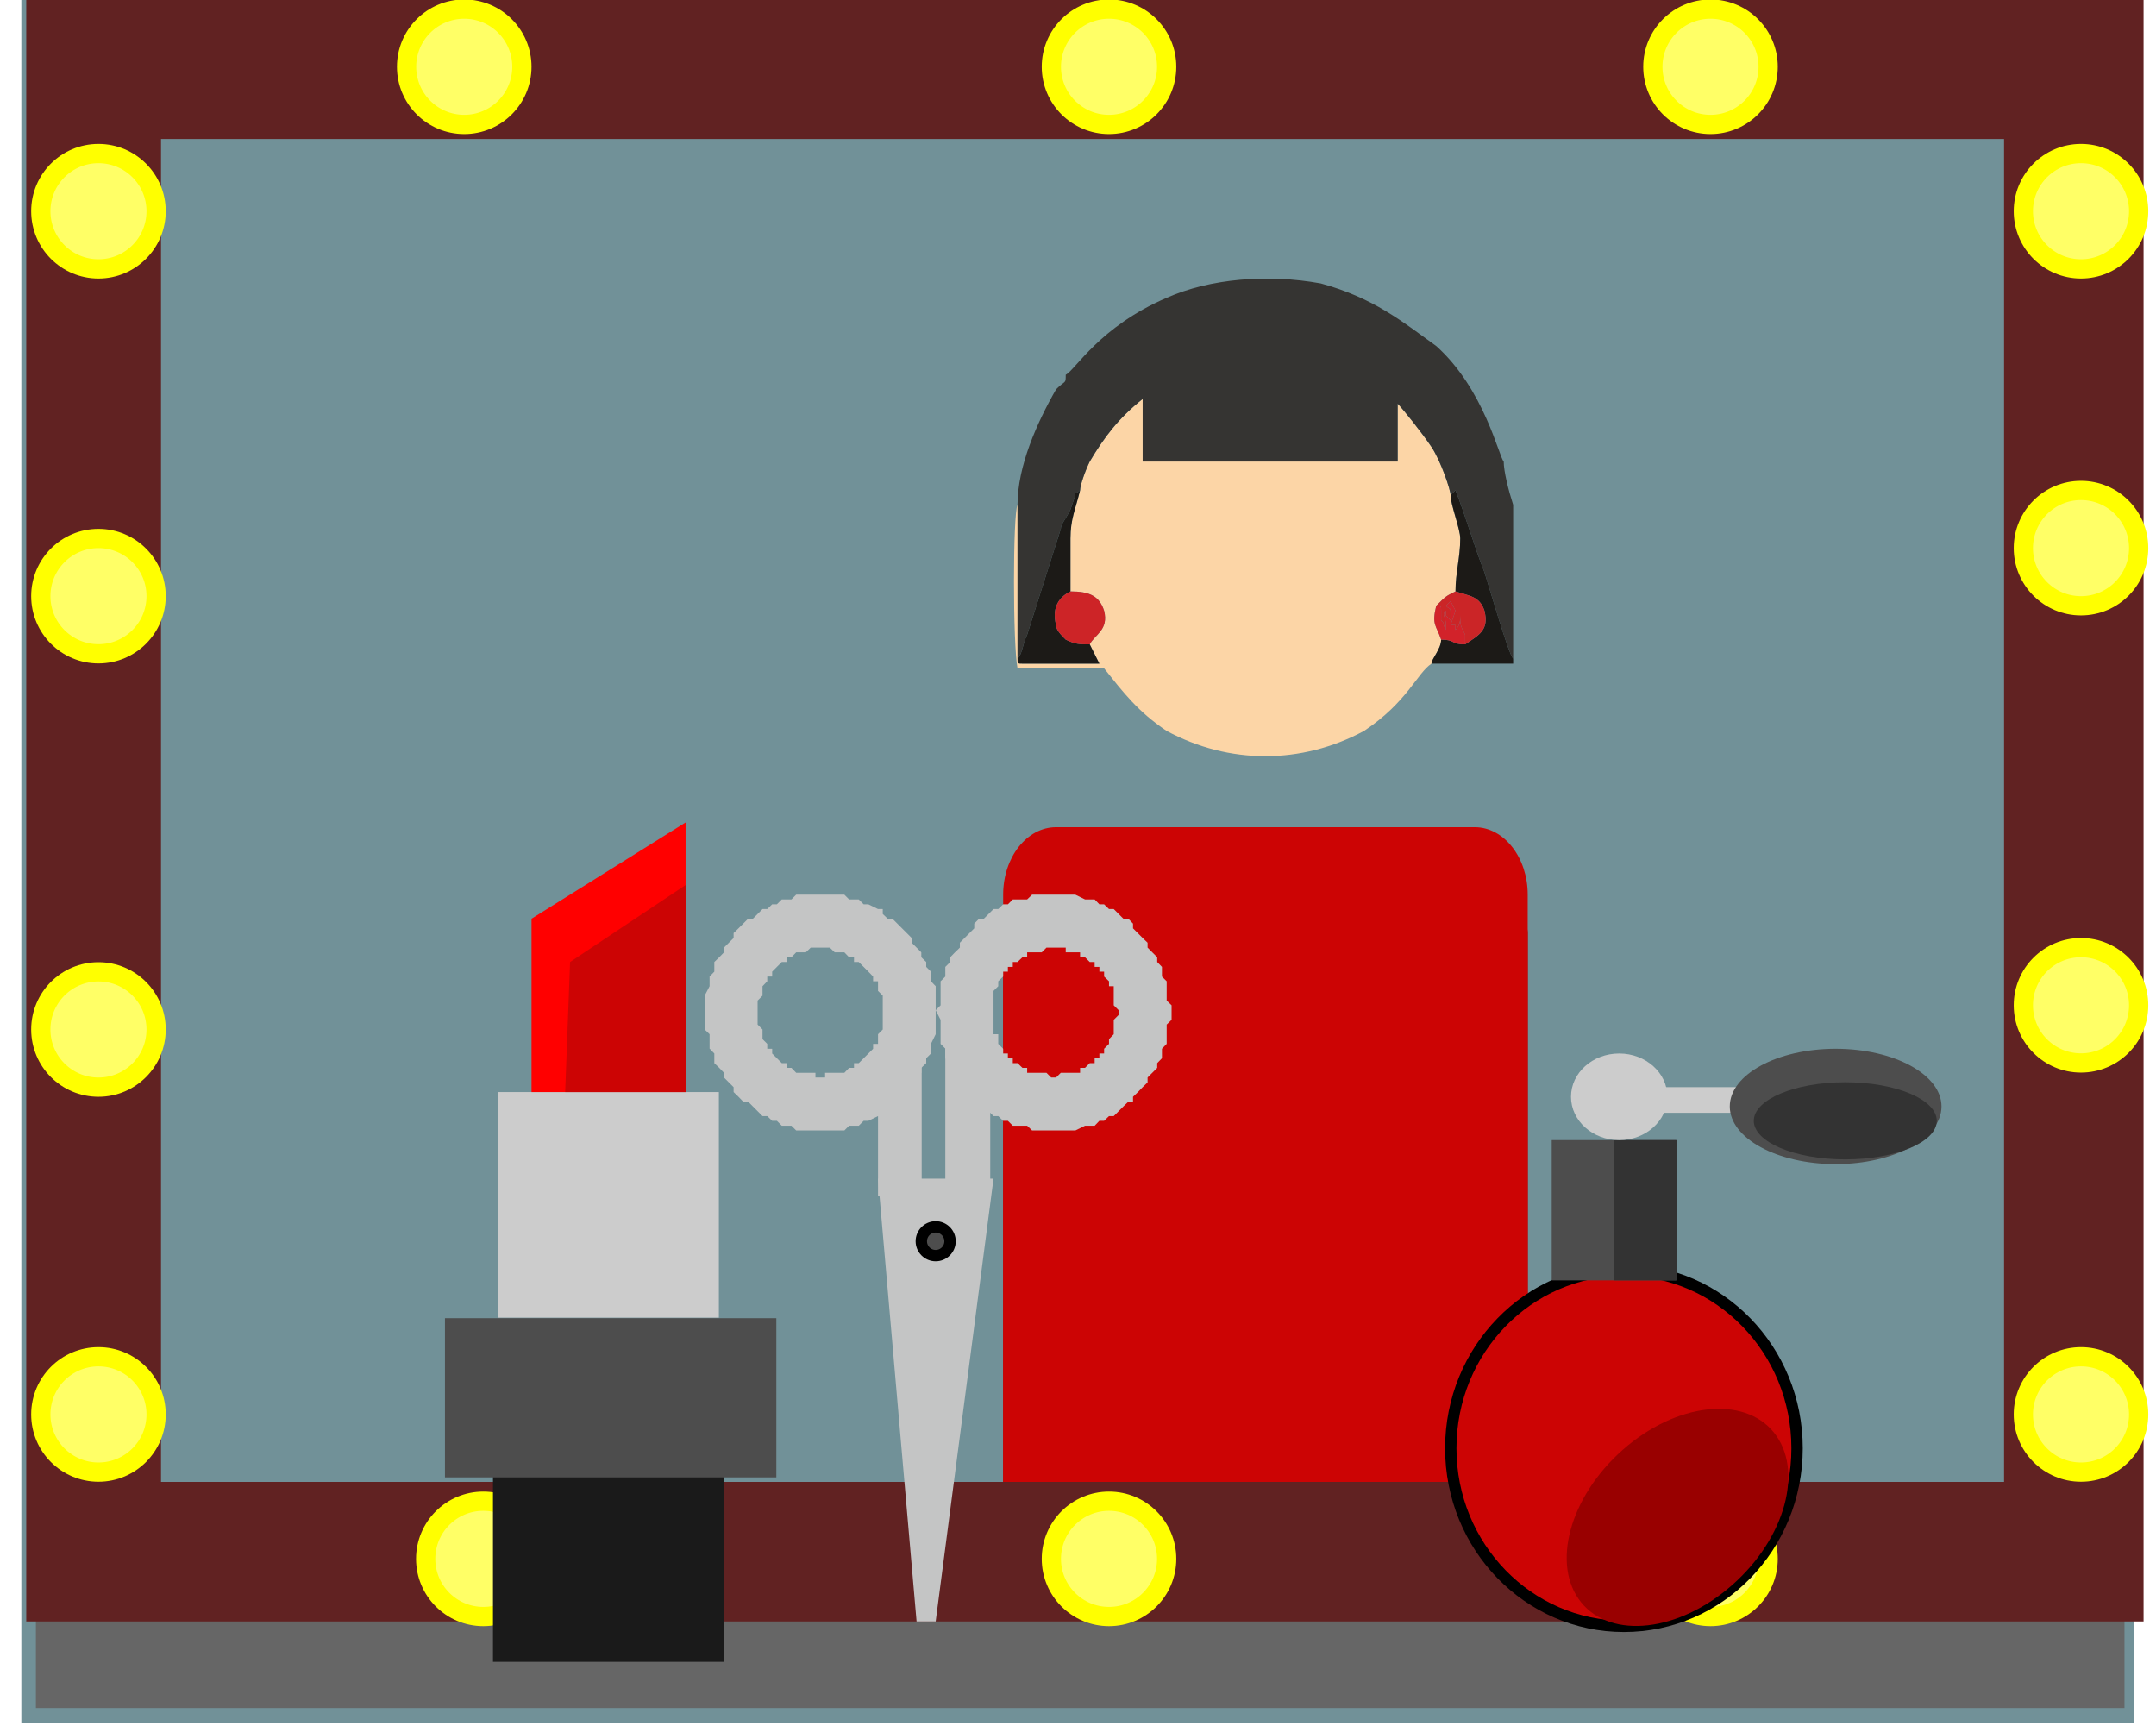
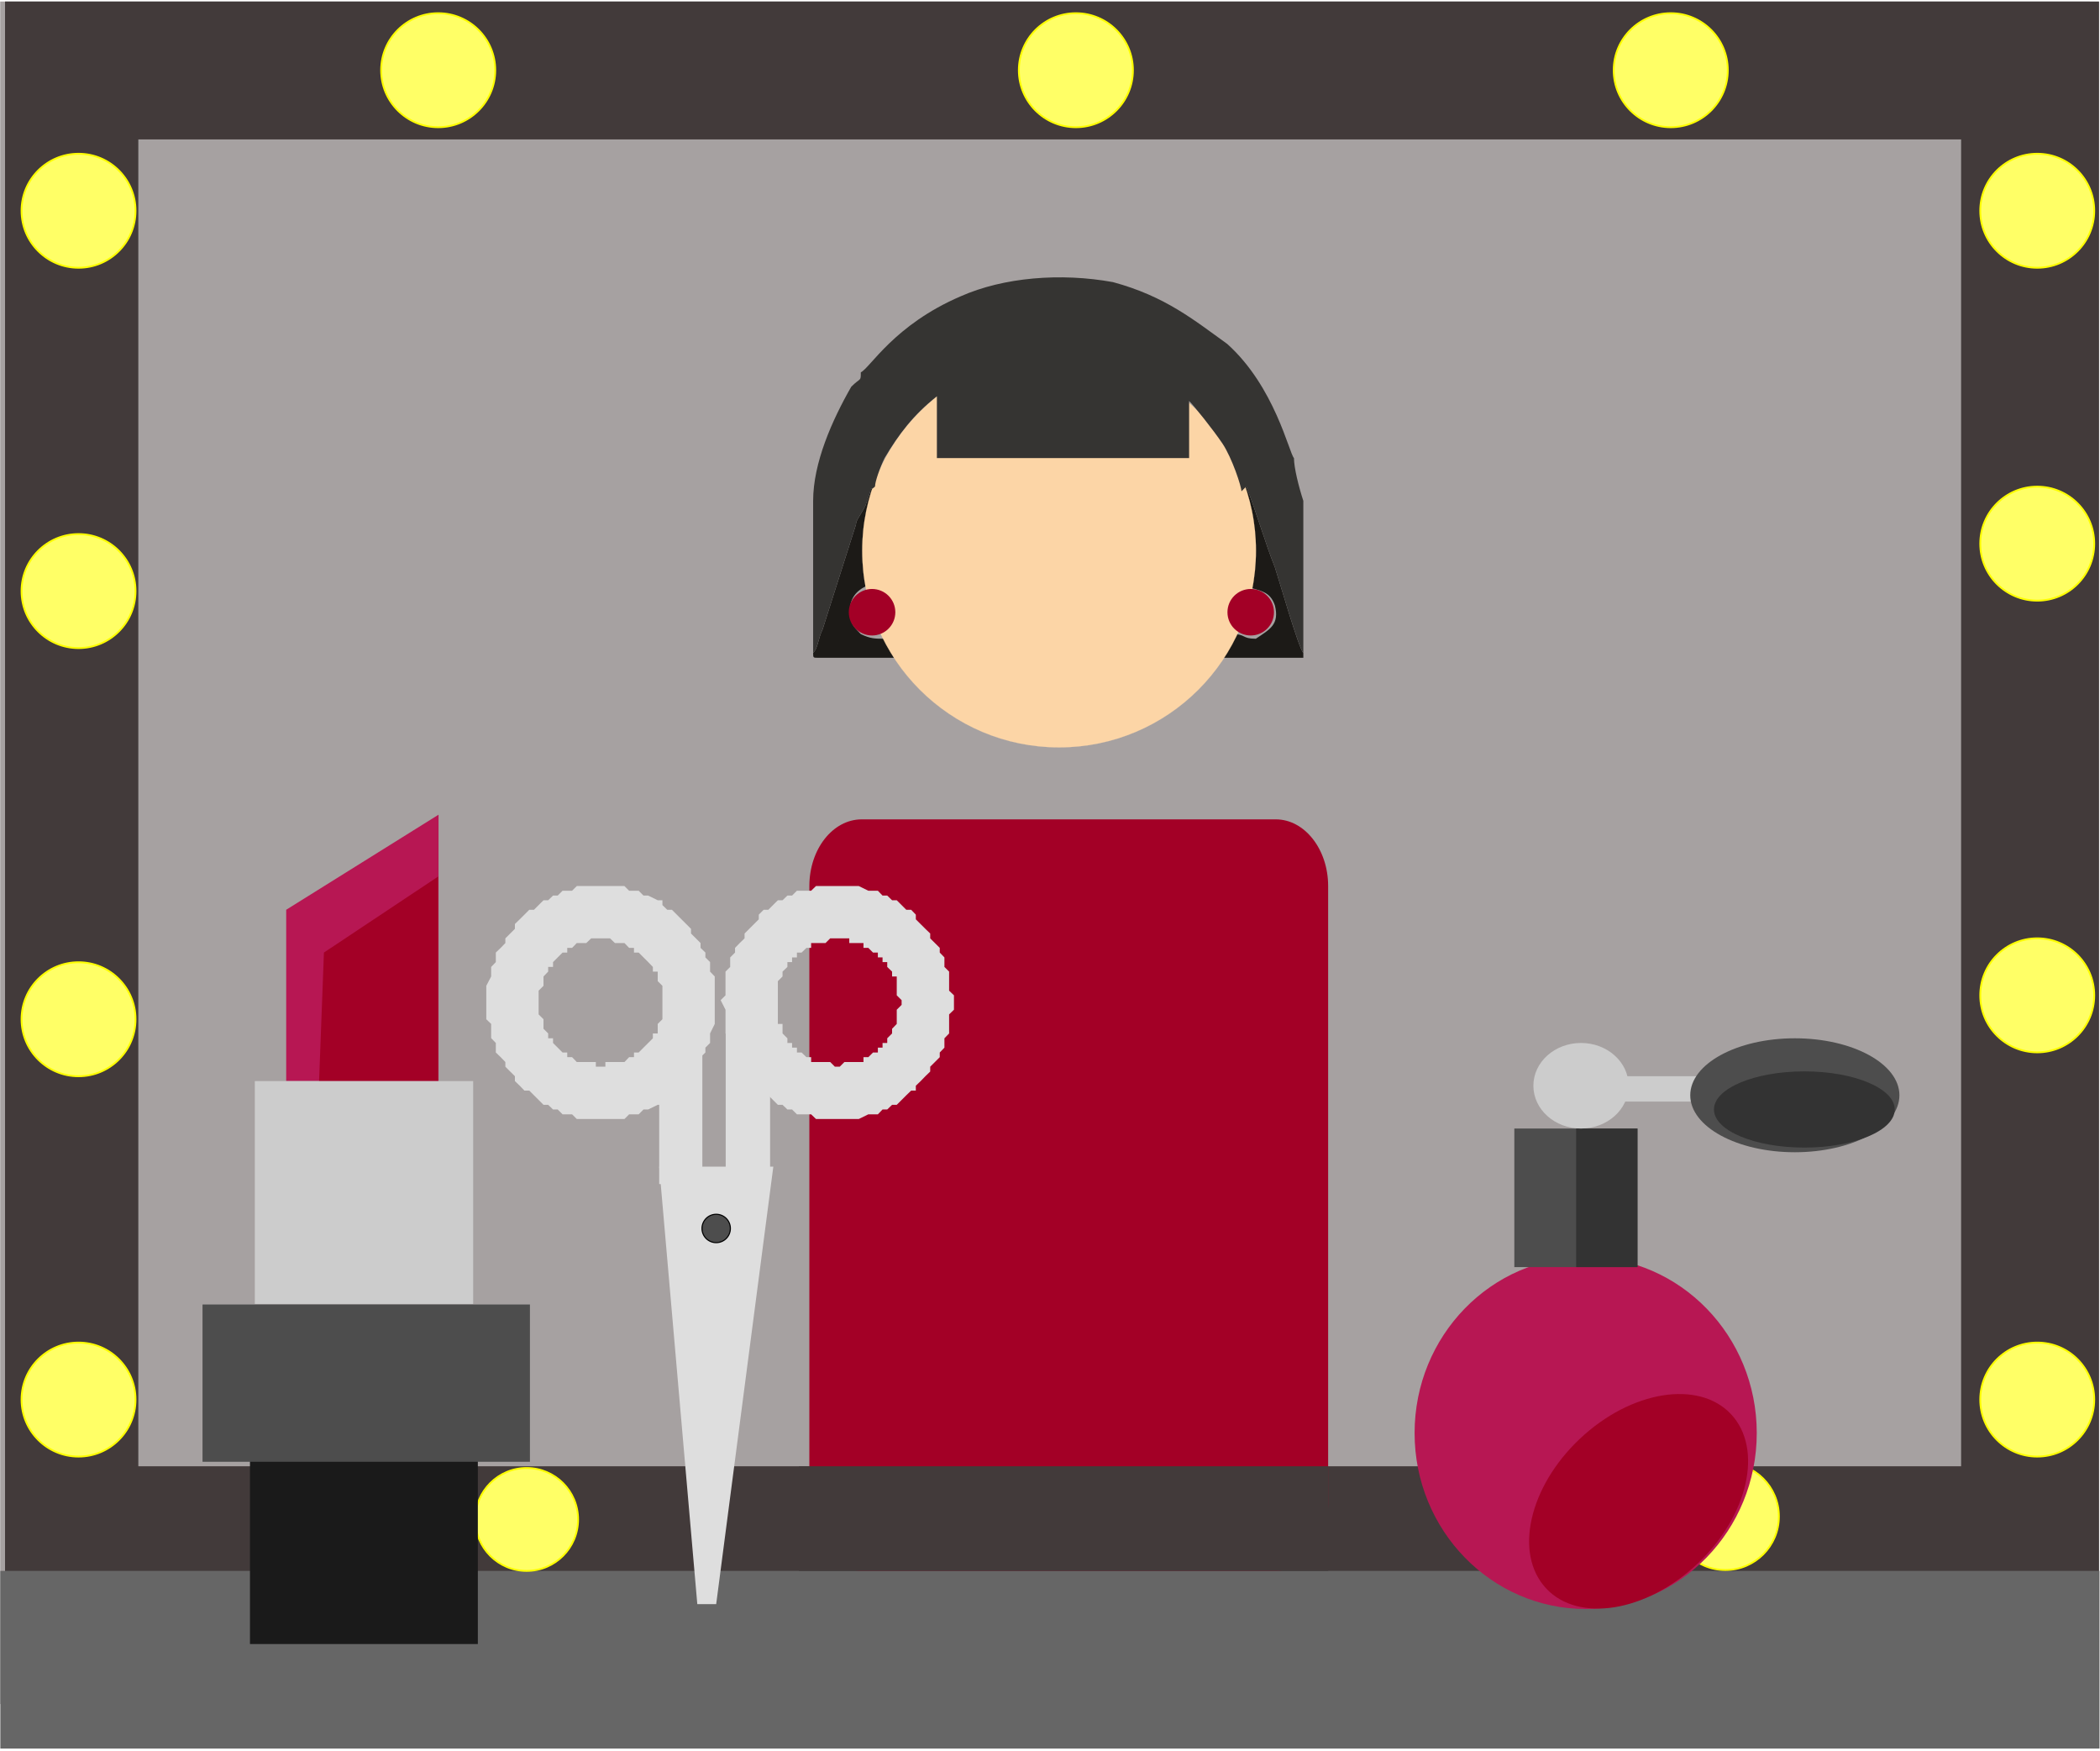
- <svg xmlns="http://www.w3.org/2000/svg" xml:space="preserve" width="118.533mm" height="94.827mm" version="1.1" style="shape-rendering:geometricPrecision; text-rendering:geometricPrecision; image-rendering:optimizeQuality; fill-rule:evenodd; clip-rule:evenodd" viewBox="0 0 11853 9483">
+ <svg xmlns="http://www.w3.org/2000/svg" xml:space="preserve" width="1200mm" height="1000mm" version="1.1" style="shape-rendering:geometricPrecision; text-rendering:geometricPrecision; image-rendering:optimizeQuality; fill-rule:evenodd; clip-rule:evenodd" viewBox="0 0 120000 100000">
  <defs>
    <style type="text/css">
   
+     .str2 {stroke:#A30026;stroke-width:75}
    .str0 {stroke:yellow;stroke-width:105.81}
-     .str1 {stroke:black;stroke-width:62.5}
-     .fil12 {fill:#FCD5A6}
-     .fil6 {fill:#1A1A1A}
-     .fil14 {fill:#1C1A17}
-     .fil11 {fill:#333333}
-     .fil13 {fill:#353432}
-     .fil7 {fill:#4D4D4D}
-     .fil1 {fill:#666666}
-     .fil0 {fill:#719198}
-     .fil2 {fill:#990000}
-     .fil18 {fill:#C4C5C5}
-     .fil16 {fill:#CB2527}
-     .fil3 {fill:#CC0404}
-     .fil8 {fill:#CCCCCC}
-     .fil15 {fill:#CD2427}
-     .fil17 {fill:#D2222A}
-     .fil9 {fill:red}
-     .fil5 {fill:#FFFF66}
-     .fil4 {fill:#612222;fill-rule:nonzero}
-     .fil10 {fill:#C4C5C5;fill-rule:nonzero}
+     .str3 {stroke:black;stroke-width:62.5}
+     .str1 {stroke:#FCD5A6;stroke-width:7.62}
+     .fil10 {fill:#1A1A1A}
+     .fil3 {fill:#1C1A17}
+     .fil13 {fill:#333333}
+     .fil8 {fill:#353432}
+     .fil15 {fill:#423A3A}
+     .fil11 {fill:#4D4D4D}
+     .fil9 {fill:#666666}
+     .fil5 {fill:#A30026}
+     .fil0 {fill:#A6A1A1}
+     .fil4 {fill:#B71753}
+     .fil12 {fill:#CCCCCC}
+     .fil14 {fill:#DEDEDE}
+     .fil7 {fill:#FCD5A6}
+     .fil2 {fill:#FFFF66}
+     .fil1 {fill:#423A3A;fill-rule:nonzero}
+     .fil6 {fill:#DEDEDE;fill-rule:nonzero}
   
  </style>
  </defs>
  <g id="Слой_x0020_1">
-     <polygon class="fil0" points="117,-3 11733,-3 11733,9469 117,9469 " />
-     <polygon class="fil1" points="197,8728 11680,8728 11680,9389 197,9389 " />
-     <path class="fil2" d="M5541 5077l2831 0c15,0 27,23 27,52l0 3202c0,29 -12,53 -27,53l-2831 0c-14,0 -26,-24 -26,-53l0 -3201c0,-30 12,-53 26,-53z" />
-     <path class="fil3" d="M5806 4547l2302 0c160,0 291,166 291,371l0 3439c0,205 -131,371 -291,371l-2302 0c-161,0 -291,-166 -291,-371l0 -3439c0,-205 130,-371 291,-371z" />
-     <path class="fil4" d="M11389 764l-10875 0 0 -767 10875 0 396 396 -396 371 0 0zm0 -767l396 0 0 396 -396 -396zm-371 8519l0 -8123 767 0 0 8123 -396 397 -371 -397 0 0zm767 0l0 397 -396 0 396 -397 0 0zm-11271 -370l10875 0 0 767 -10875 0 -370 -397 370 -370zm0 767l-370 0 0 -397 370 397zm371 -8520l0 8123 -741 0 0 -8123 370 -396 371 396zm-741 0l0 -396 370 0 -370 396z" />
-     <circle class="fil5 str0" cx="541" cy="1161" r="317" />
-     <circle class="fil5 str0" cx="541" cy="7775" r="317" />
-     <circle class="fil5 str0" cx="541" cy="3277" r="317" />
-     <circle class="fil5 str0" cx="541" cy="5659" r="317" />
-     <circle class="fil5 str0" cx="3081" cy="8569" r="317" />
-     <circle class="fil5 str0" cx="11441" cy="1161" r="317" />
-     <circle class="fil5 str0" cx="11441" cy="3013" r="317" />
-     <circle class="fil5 str0" cx="11441" cy="5526" r="317" />
-     <circle class="fil5 str0" cx="11441" cy="7775" r="317" />
-     <circle class="fil5 str0" cx="9404" cy="8569" r="317" />
-     <circle class="fil5 str0" cx="6097" cy="8569" r="317" />
-     <circle class="fil5 str0" cx="2552" cy="367" r="317" />
-     <circle class="fil5 str0" cx="6097" cy="367" r="317" />
-     <circle class="fil5 str0" cx="9404" cy="367" r="317" />
-     <circle class="fil5 str0" cx="2657" cy="8569" r="317" />
-     <polygon class="fil6" points="2710,7564 3978,7564 3978,9135 2710,9135 " />
-     <polygon class="fil7" points="2446,7246 4268,7246 4268,8121 2446,8121 " />
-     <polygon class="fil8" points="2737,6003 3952,6003 3952,7243 2737,7243 " />
-     <polygon class="fil9" points="2922,5050 3769,4521 3769,6003 2922,6003 " />
-     <polygon class="fil3" points="3134,5288 3769,4865 3769,6003 3107,6003 " />
-     <path class="fil10" d="M6441 5553l-291 0 -27 -27 0 -105 -26 0 0 -27 -27 -26 0 -27 -26 0 0 -26 -26 0 0 -27 -27 0 -26 -26 -27 0 0 -27 -79 0 0 -26 -53 0 0 -291 106 0 53 26 53 0 26 27 26 0 27 26 26 0 27 27 26 26 27 0 26 27 0 26 27 27 26 26 27 26 0 27 26 26 27 27 0 26 26 27 0 53 26 26 0 106 27 26 0 27 0 0zm-635 661l0 -291 26 -26 106 0 0 -27 27 0 26 -26 27 0 0 -27 26 0 0 -26 26 0 0 -26 27 -27 0 -26 26 -27 0 -79 27 -27 0 -26 291 0 0 53 -27 26 0 106 -26 27 0 52 -26 27 0 26 -27 27 -26 26 0 27 -27 26 -26 27 -27 26 0 27 -26 0 -27 26 -26 26 -27 27 -26 0 -27 26 -26 0 -26 27 -53 0 -53 26 -106 0zm-662 -661l318 0 0 132 26 0 0 53 27 27 0 26 26 0 0 26 27 0 0 27 26 0 27 26 26 0 0 27 106 0 26 26 27 0 0 291 -132 0 -27 -26 -79 0 -27 -27 -26 0 -27 -26 -26 0 -27 -27 -26 -26 -26 -26 -27 0 0 -27 -26 -26 -27 -27 -26 -26 0 -27 -27 -26 -26 -27 0 -26 -27 -27 0 -53 -26 -26 0 -132 -27 -53 0 0zm662 -635l0 291 -53 0 -26 26 -80 0 0 27 -26 0 -27 26 -26 0 0 27 -27 0 0 26 -26 0 0 27 -27 26 0 27 -26 26 0 106 -318 0 27 -27 0 -132 26 -26 0 -53 27 -27 0 -26 26 -27 27 -26 0 -27 26 -26 27 -27 26 -26 0 -26 27 -27 26 0 26 -26 27 -27 26 0 27 -26 26 0 27 -27 79 0 27 -26 132 0z" />
-     <ellipse class="fil3 str1" cx="8928" cy="7961" rx="952" ry="979" />
-     <ellipse class="fil2" transform="matrix(0.32823 -0.28935 0.2773 0.3425 9222.57 8341.02)" rx="1614" ry="1085" />
-     <polygon class="fil7" points="8531,6267 9215,6267 9215,7038 8531,7038 " />
-     <polygon class="fil11" points="8875,6267 9217,6267 9217,7038 8875,7038 " />
-     <ellipse class="fil8" cx="8902" cy="6029" rx="265" ry="238" />
-     <polygon class="fil8" points="9060,5976 9578,5976 9578,6117 9060,6117 " />
-     <ellipse class="fil7" cx="10092" cy="6082" rx="582" ry="317" />
-     <ellipse class="fil11" cx="10145" cy="6161" rx="503" ry="212" />
-     <path class="fil12" d="M5938 2695c-26,106 -53,159 -53,265l0 291c106,0 159,26 185,106 27,106 -52,132 -79,185l53 106 -423 0c-27,0 -27,0 -27,-27l0 -846c-26,53 -26,767 0,899l476 0c106,133 186,238 344,344 344,185 741,185 1085,0 238,-158 291,-317 371,-370 0,-27 53,-80 53,-132 -27,-80 -53,-80 -27,-186 53,-53 53,-53 106,-79 0,-106 26,-185 26,-291 0,-53 -53,-185 -53,-238 0,-27 -52,-185 -105,-265 -53,-79 -159,-211 -186,-238l0 318 -1402 0 0 -344c-132,105 -212,211 -291,344 -26,53 -53,132 -53,158z" />
-     <path class="fil13" d="M5859 2060c0,53 0,27 -53,80 -106,185 -212,423 -212,635l0 846c27,-26 27,-79 53,-132l185 -582c0,-26 27,-53 53,-106l27 -79c0,-27 0,0 26,-27 0,-26 27,-105 53,-158 79,-133 159,-239 291,-344l0 344 1402 0 0 -318c27,27 133,159 186,238 53,80 105,238 105,265l27 -27c53,133 106,318 159,450 26,80 132,450 158,476l0 -555 0 -291c-26,-80 -52,-185 -52,-238 -27,-27 -106,-397 -371,-635 -185,-133 -344,-265 -635,-344 -291,-53 -608,-27 -847,79 -370,159 -502,397 -555,423l0 0z" />
-     <path class="fil14" d="M5594 3621c0,27 0,27 27,27l423 0 -53 -106c-53,0 -79,0 -132,-26 -27,-27 -53,-53 -53,-80 -27,-106 26,-159 79,-185l0 -291c0,-106 27,-159 53,-265 -26,27 -26,0 -26,27l-27 79c-26,53 -53,80 -53,106l-185 582c-26,53 -26,106 -53,132l0 0zm2381 -899c0,53 53,185 53,238 0,106 -26,185 -26,291 79,26 132,26 159,106 26,106 -27,132 -106,185 -80,0 -53,-26 -132,-26 0,52 -53,105 -53,132l449 0 0 -27c-26,-26 -132,-396 -158,-476 -53,-132 -106,-317 -159,-450l-27 27z" />
-     <path class="fil15" d="M5991 3542c27,-53 106,-79 79,-185 -26,-80 -79,-106 -185,-106 -53,26 -106,79 -79,185 0,27 26,53 53,80 53,26 79,26 132,26l0 0z" />
-     <path class="fil16" d="M7896 3330c27,0 27,0 27,27l0 53c26,26 0,0 26,53l0 -27c0,-53 -26,-53 0,-79l0 26 26 27 0 -27c0,-53 0,-26 -26,-53l26 -26 27 53 -27 79 27 0 0 27c26,-27 26,-53 26,-80 0,53 0,53 27,106l0 53c79,-53 132,-79 106,-185 -27,-80 -80,-80 -159,-106 -53,26 -53,26 -106,79z" />
-     <path class="fil17" d="M7923 3516c79,0 52,26 132,26l0 -26 0 -27c-27,-53 -27,-53 -27,-106 0,27 0,53 -26,80l0 -27 -27 0 27 -79 -27 -53 -26 26c26,27 26,0 26,53l0 27 -26 -27 0 -26c-26,26 0,26 0,79l0 27c-26,-53 0,-27 -26,-53l0 -53c0,-27 0,-27 -27,-27 -26,106 0,106 27,186l0 0z" />
-     <polygon class="fil18" points="4827,6479 5462,6479 5144,8913 5039,8913 " />
-     <path class="fil18" d="M5197 5738l247 0 0 840 -247 0 0 -840zm-370 53l240 0 0 785 -240 0 0 -785z" />
-     <path class="fil10" d="M5144 5553l-291 0 0 -80 -26 -26 0 -53 -27 0 0 -26 -26 -27 -26 -26 -27 -27 -26 0 0 -26 -27 0 -26 -27 -53 0 -27 -26 -53 0 0 -291 133 0 26 26 53 0 27 27 26 0 53 26 26 0 0 27 27 26 26 0 27 27 26 26 27 27 26 26 0 26 27 27 26 26 0 27 27 26 0 27 26 26 0 53 26 27 0 132 0 0zm-635 661l0 -291 27 0 0 -26 106 0 26 -27 27 0 0 -26 26 0 27 -27 26 -26 26 -26 0 -27 27 0 0 -53 26 -26 0 -106 291 0 0 132 -26 53 0 53 -26 26 0 27 -27 26 0 27 -26 26 -27 27 0 26 -26 27 -27 26 -26 27 -27 0 -26 26 -27 26 0 27 -26 0 -53 26 -26 0 -27 27 -53 0 -26 26 -133 0zm-635 -661l291 0 0 79 27 27 0 53 26 26 0 27 27 0 0 26 26 26 27 27 26 0 0 26 27 0 26 27 106 0 0 26 26 0 0 291 -132 0 -26 -26 -53 0 -27 -27 -26 0 -27 -26 -26 0 -27 -27 -26 -26 -26 -26 -27 0 -26 -27 -27 -26 0 -27 -26 -26 -27 -27 0 -26 -26 -27 -27 -26 0 -53 -26 -27 0 -79 -27 -26 0 -106 0 0zm635 -635l0 291 -52 0 -27 26 -53 0 -26 27 -27 0 0 26 -26 0 -27 27 -26 26 0 27 -27 0 0 26 -26 27 0 52 -27 27 0 53 -291 0 0 -80 27 -52 0 -53 26 -27 0 -53 27 -26 26 -27 0 -26 27 -27 26 -26 0 -27 27 -26 26 -26 27 -27 26 0 26 -26 27 -27 26 0 27 -26 26 0 27 -27 53 0 26 -26 132 0z" />
-     <circle class="fil7 str1" cx="5144" cy="6823" r="79" />
+     <g id="_429607736">
+       <polygon class="fil0" points="10,88 119412,88 119412,97351 10,97351 " />
+       <path class="fil1" d="M115876 7964l-111785 0 0 -7876 111785 0 4071 4066 -4071 3810 0 0 0 0zm0 -7876l4071 0 0 4066 -4071 -4066zm-3813 87477l0 -83411 7884 0 0 83411 -4071 4076 -3814 -4076 0 0 1 0zm7884 0l0 4076 -4071 0 4071 -4076 0 0zm-115856 -3799l111785 0 0 7875 -111785 0 -3803 -4076 3803 -3800 0 1zm0 7875l-3803 0 0 -4076 3803 4076zm3814 -87487l0 83411 -7617 0 0 -83411 3803 -4066 3814 4066 0 0zm-7617 0l0 -4066 3803 0 -3803 4066z" />
+       <ellipse class="fil2 str0" cx="25040" cy="4011" rx="3258" ry="3255" />
+       <ellipse class="fil2 str0" cx="61479" cy="4011" rx="3258" ry="3255" />
+       <ellipse class="fil2 str0" cx="95472" cy="4011" rx="3258" ry="3255" />
+       <path class="fil3" d="M46465 37301c0,277 0,277 278,277l4348 0 -545 -1088c-545,0 -812,0 -1357,-267 -277,-278 -545,-545 -545,-822 -277,-1088 268,-1633 812,-1900l0 -2988c0,-1088 278,-1632 545,-2721 -267,277 -267,0 -267,277l-278 812c-267,544 -544,821 -544,1088l-1902 5976c-267,545 -267,1089 -545,1356l0 0 0 0zm24475 -9232c0,545 545,1900 545,2444 0,1089 -268,1900 -268,2988 813,267 1357,267 1635,1089 267,1088 -278,1355 -1090,1900 -822,0 -545,-267 -1357,-267 0,534 -545,1078 -545,1355l4616 0 0 -277c-268,-267 -1357,-4067 -1624,-4888 -545,-1355 -1090,-3255 -1635,-4621l-277 278 0 -1z" />
+       <polygon class="fil4" points="16354,51974 25060,46542 25060,61760 16354,61760 " />
+       <polygon class="fil5" points="18510,54418 25037,50075 25037,61760 18233,61760 " />
+       <path class="fil6" d="M40843 57139l-2991 0 0 -821 -268 -267 0 -544 -277 0 0 -267 -268 -278 -267 -267 -277 -277 -268 0 0 -267 -277 0 -267 -277 -545 0 -278 -267 -545 0 0 -2988 1368 0 267 267 545 0 277 277 267 0 545 267 268 0 0 277 277 267 267 0 278 278 267 267 278 277 267 267 0 267 278 277 267 267 0 277 277 267 0 278 268 267 0 544 267 277 0 1356 0 0 0 -1zm-6527 6788l0 -2988 277 0 0 -267 1090 0 267 -277 278 0 0 -267 267 0 277 -278 268 -267 267 -267 0 -277 277 0 0 -544 268 -267 0 -1089 2991 0 0 1356 -267 544 0 544 -268 267 0 278 -277 267 0 277 -267 267 -278 277 0 267 -267 277 -278 267 -267 278 -278 0 -267 267 -277 267 0 277 -268 0 -545 267 -267 0 -277 277 -545 0 -267 267 -1368 0 1 0zm-6528 -6788l2991 0 0 812 278 277 0 544 267 267 0 277 278 0 0 267 267 267 278 278 267 0 0 267 277 0 268 277 1089 0 0 267 268 0 0 2988 -1357 0 -268 -267 -544 0 -278 -277 -267 0 -278 -267 -267 0 -278 -277 -267 -267 -267 -267 -278 0 -267 -278 -277 -267 0 -277 -268 -267 -277 -277 0 -267 -267 -277 -278 -267 0 -545 -267 -277 0 -811 -278 -267 0 -1089 0 0 0 0zm6528 -6520l0 2988 -535 0 -278 267 -544 0 -268 277 -277 0 0 267 -267 0 -278 278 -267 267 0 277 -278 0 0 267 -267 277 0 534 -278 277 0 545 -2991 0 0 -822 278 -534 0 -544 267 -277 0 -545 278 -267 267 -277 0 -267 277 -277 268 -267 0 -277 277 -267 267 -267 278 -278 267 0 267 -267 278 -277 267 0 278 -267 267 0 278 -277 544 0 268 -267 1357 0 0 0z" />
+       <path class="fil5" d="M49241 46809l23662 0c1645,0 2991,1705 2991,3810l0 35313c0,2105 -1346,3810 -2991,3810l-23662 0c-1655,0 -2992,-1705 -2992,-3810l0 -35313c0,-2105 1337,-3810 2992,-3810z" />
+       <path class="fil6" d="M54512 57139l-2991 0 -278 -277 0 -1078 -267 0 0 -277 -277 -267 0 -278 -268 0 0 -267 -267 0 0 -277 -278 0 -267 -267 -277 0 0 -277 -812 0 0 -267 -545 0 0 -2988 1089 0 545 267 545 0 267 277 268 0 277 267 267 0 278 277 267 267 278 0 267 278 0 267 277 277 268 267 277 267 0 277 268 267 277 277 0 267 267 278 0 544 268 267 0 1088 277 267 0 278 0 0 0 -1zm-6527 6788l0 -2988 267 -267 1090 0 0 -277 277 0 268 -267 277 0 0 -278 267 0 0 -267 268 0 0 -267 277 -277 0 -267 267 -277 0 -811 278 -278 0 -267 2991 0 0 545 -277 267 0 1088 -268 277 0 534 -267 278 0 267 -277 277 -268 267 0 277 -277 267 -268 277 -277 267 0 278 -267 0 -278 267 -267 267 -278 277 -267 0 -277 267 -268 0 -267 277 -545 0 -545 267 -1089 0 0 0zm-6805 -6788l3269 0 0 1356 267 0 0 544 278 277 0 267 267 0 0 267 278 0 0 278 267 0 277 267 268 0 0 277 1089 0 267 267 278 0 0 2988 -1357 0 -277 -267 -812 0 -278 -277 -267 0 -278 -267 -267 0 -278 -277 -267 -267 -267 -267 -278 0 0 -278 -267 -267 -278 -277 -267 -267 0 -277 -277 -267 -268 -277 0 -267 -277 -278 0 -544 -267 -267 0 -1355 -278 -545 0 0 0 0zm6805 -6520l0 2988 -545 0 -267 267 -823 0 0 277 -267 0 -277 267 -268 0 0 278 -277 0 0 267 -267 0 0 277 -278 267 0 277 -267 267 0 1089 -3269 0 277 -278 0 -1355 268 -267 0 -544 277 -278 0 -267 268 -277 277 -267 0 -277 267 -267 278 -277 267 -267 0 -267 278 -278 267 0 267 -267 278 -277 267 0 278 -267 267 0 277 -277 813 0 277 -267 1357 0 0 0z" />
+       <ellipse class="fil7 str1" cx="60519" cy="31458" rx="11250" ry="11239" />
+       <path class="fil8" d="M49189 21272c0,544 0,277 -545,821 -1089,1900 -2179,4344 -2179,6521l0 8687c278,-267 278,-811 545,-1356l1902 -5976c0,-267 277,-544 545,-1088l277 -812c0,-277 0,0 267,-277 0,-267 278,-1078 545,-1622 812,-1366 1634,-2454 2991,-3533l0 3533 14412 0 0 -3266c277,278 1367,1633 1912,2444 544,822 1079,2444 1079,2721l277 -277c545,1366 1090,3266 1635,4621 267,821 1357,4621 1624,4888l0 -5699 0 -2988c-267,-822 -535,-1900 -535,-2444 -277,-278 -1089,-4077 -3813,-6521 -1902,-1366 -3536,-2721 -6528,-3532 -2991,-544 -6249,-277 -8706,811 -3803,1633 -5160,4077 -5705,4344l0 0 0 0z" />
+       <ellipse class="fil5 str2" cx="49832" cy="34976" rx="1292" ry="1291" />
+       <ellipse class="fil5 str2" cx="71470" cy="34976" rx="1292" ry="1291" />
+     </g>
+     <polygon class="fil9" points="19,89742 119972,89742 119972,99893 19,99893 " />
+     <circle class="fil2 str0" cx="4488" cy="79956" r="3255" />
+     <circle class="fil2 str0" cx="4488" cy="58228" r="3255" />
+     <circle class="fil2 str0" cx="30094" cy="86804" r="2938" />
+     <circle class="fil2 str0" cx="116414" cy="12040" r="3255" />
+     <circle class="fil2 str0" cx="116414" cy="31058" r="3255" />
+     <circle class="fil2 str0" cx="116414" cy="56862" r="3255" />
+     <circle class="fil2 str0" cx="116414" cy="79956" r="3255" />
+     <circle class="fil2 str0" cx="98592" cy="86633" r="3058" />
+     <polygon class="fil10" points="14284,77789 27305,77789 27305,93921 14284,93921 " />
+     <polygon class="fil11" points="11573,74524 30282,74524 30282,83509 11573,83509 " />
+     <polygon class="fil12" points="14561,61760 27038,61760 27038,74493 14561,74493 " />
+     <ellipse class="fil4" cx="90610" cy="81866" rx="9776" ry="10053" />
+     <ellipse class="fil5" transform="matrix(3.37053 -2.97128 2.84754 3.51707 93634.4 85768.1)" rx="1614" ry="1085" />
+     <polygon class="fil11" points="86533,64471 93557,64471 93557,72388 86533,72388 " />
+     <polygon class="fil13" points="90065,64471 93577,64471 93577,72388 90065,72388 " />
+     <ellipse class="fil12" cx="90343" cy="62027" rx="2721" ry="2444" />
+     <polygon class="fil12" points="91965,61483 97284,61483 97284,62931 91965,62931 " />
+     <ellipse class="fil11" cx="102562" cy="62571" rx="5976" ry="3255" />
+     <ellipse class="fil13" cx="103106" cy="63383" rx="5165" ry="2177" />
+     <polygon class="fil14" points="37669,66648 44190,66648 40925,91641 39846,91641 " />
+     <path class="fil14" d="M41469 59039l2536 0 0 8626 -2536 0 0 -8626zm-3800 544l2465 0 0 8061 -2465 0 0 -8061z" />
+     <circle class="fil11 str3" cx="40925" cy="70180" r="811" />
+     <circle class="fil2 str0" cx="4488" cy="12040" r="3255" />
+     <circle class="fil2 str0" cx="4488" cy="33768" r="3255" />
+     <rect class="fil15" x="45651" y="83766" width="30244" height="5976" />
  </g>
</svg>
